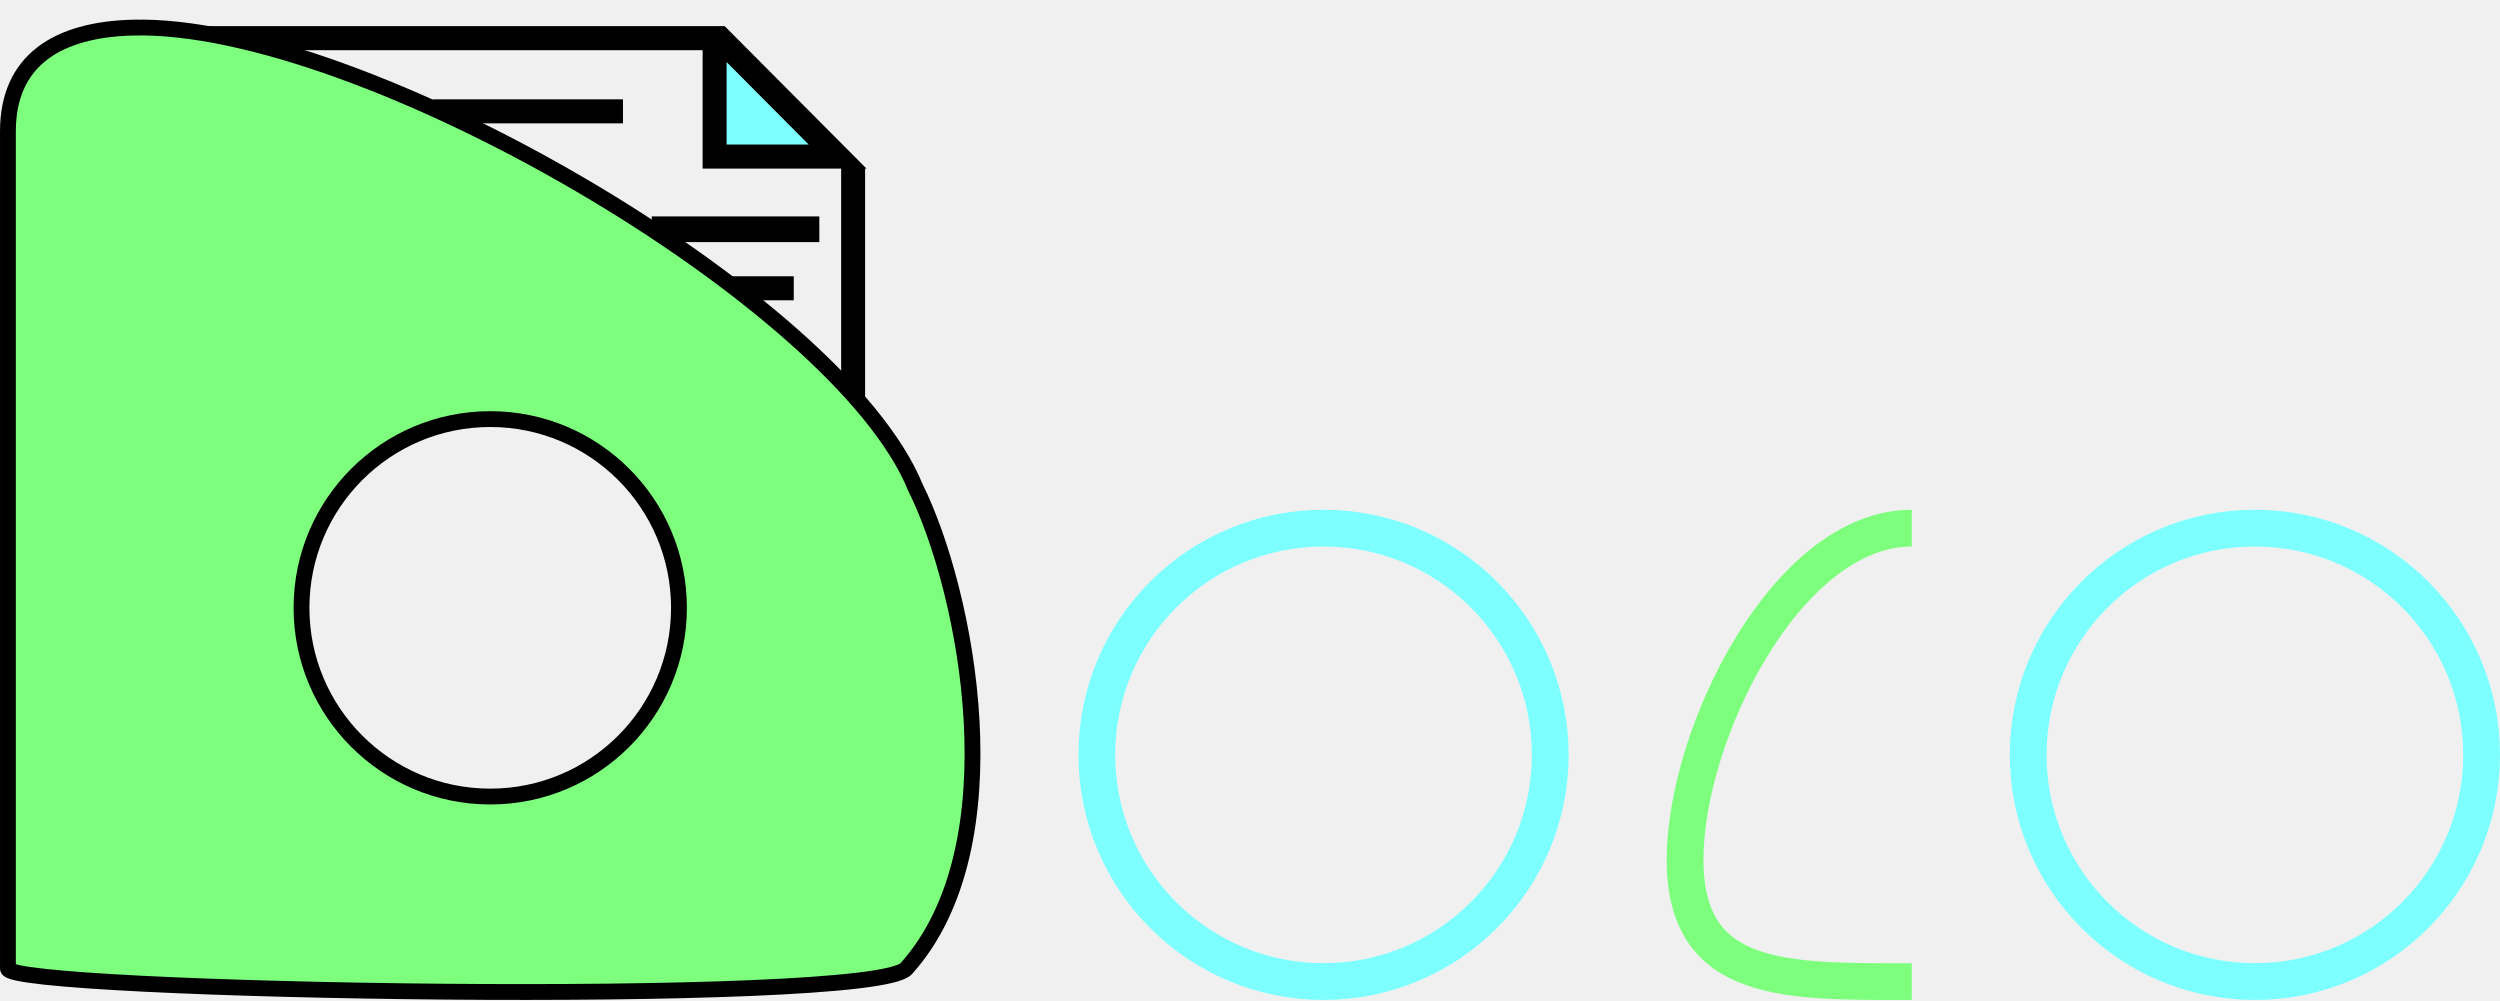
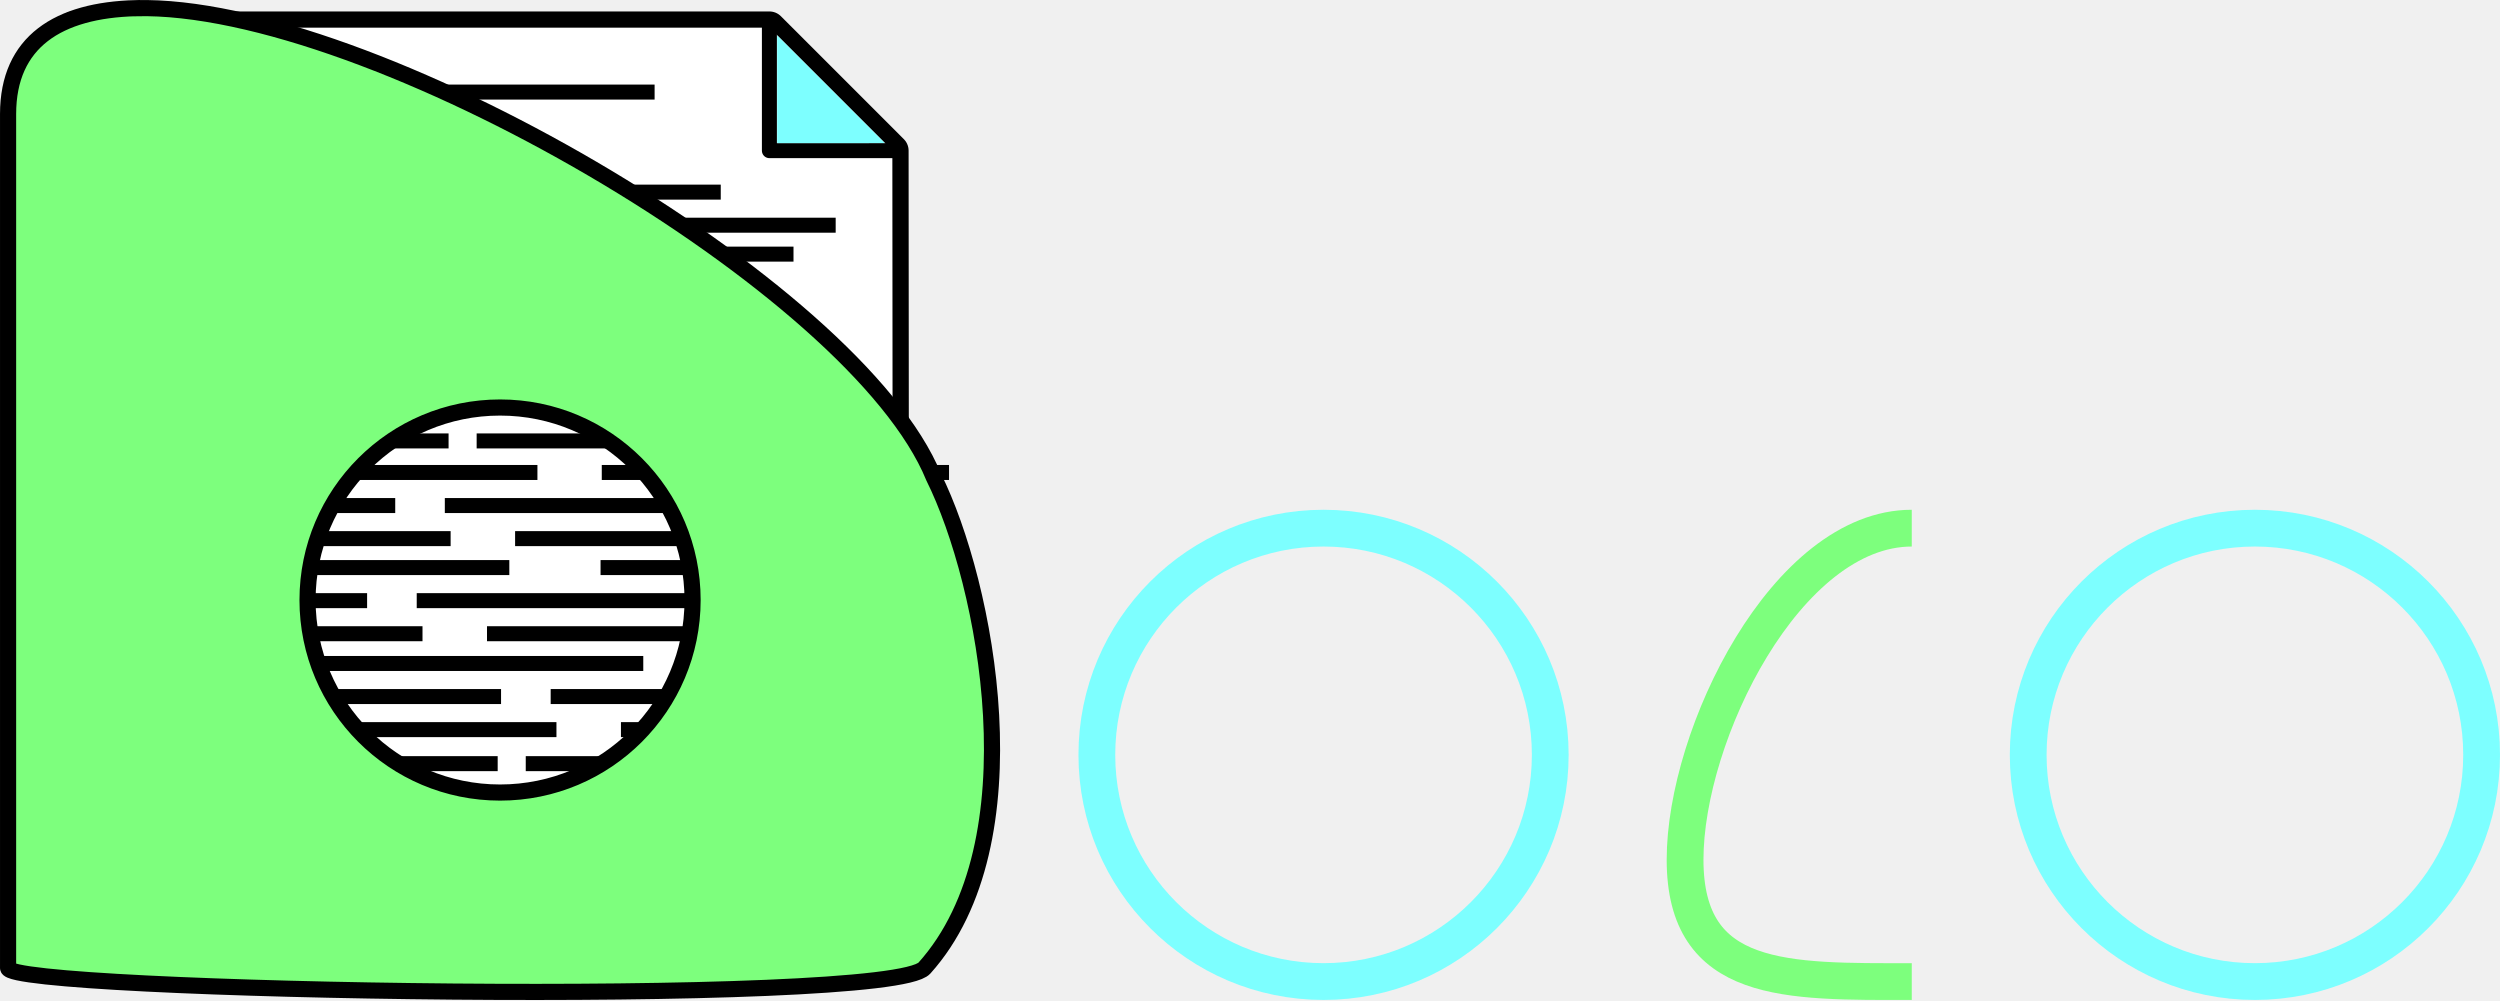
<svg xmlns="http://www.w3.org/2000/svg" width="100mm" height="40mm" viewBox="0 0 100 40" version="1.1" id="svg8">
-   <defs id="defs2" />
+   <defs id="defs2">
+     <marker style="overflow:visible" id="Arrow1Lstart" refX="0.0" refY="0.0" orient="auto">
+       <path transform="scale(0.8) translate(12.5,0)" style="fill-rule:evenodd;stroke:#000000;stroke-width:1pt;stroke-opacity:1;fill:#000000;fill-opacity:1" d="M 0.0,0.0 L 5.0,-5.0 L -12.5,0.0 L 5.0,5.0 L 0.0,0.0 z " id="path832" />
+     </marker>
+     <marker style="overflow:visible" id="Arrow1Lstart-0" refX="0.0" refY="0.0" orient="auto">
+       <path transform="scale(0.8) translate(12.5,0)" style="fill-rule:evenodd;stroke:#000000;stroke-width:1pt;stroke-opacity:1;fill:#000000;fill-opacity:1" d="M 0.0,0.0 L 5.0,-5.0 L -12.5,0.0 L 5.0,5.0 L 0.0,0.0 z " id="path832-9" />
+     </marker>
+   </defs>
  <g id="layer2" style="display:inline" transform="translate(0,-257)" />
  <g id="layer1" style="display:inline" transform="translate(0,-257)">
-     <g id="g4757" transform="matrix(1.960742,0,0,1.960758,0.0014441,-285.3469)">
-       <g style="fill:#7dffff;fill-opacity:1" transform="matrix(1.073897,0,0,1.078778,-111.9648,166.0449)" id="g4629">
-         <g style="fill:#7dffff;fill-opacity:1" id="g844" transform="matrix(1.716449,0,0,1.716449,-61.65097,75.38438)">
-           <path id="path838" d="m 98.132,16.208 h 6.493 l 1.304,1.304 h -1.361 v -1.262" style="fill:#7dffff;fill-opacity:1;stroke:#000000;stroke-width:0.265px;stroke-linecap:butt;stroke-linejoin:miter;stroke-opacity:1" />
-           <path id="path840" d="m 106.101,17.63 v 2.588" style="fill:#7dffff;fill-opacity:1;stroke:#000000;stroke-width:0.265px;stroke-linecap:butt;stroke-linejoin:miter;stroke-opacity:1" />
-         </g>
-         <path style="fill:#7dffff;fill-opacity:1;stroke:#000000;stroke-width:0.454px;stroke-linecap:butt;stroke-linejoin:miter;stroke-opacity:1" d="m 112.485,104.588 h 3.609" id="path848" />
-         <path style="fill:#7dffff;fill-opacity:1;stroke:#000000;stroke-width:0.486px;stroke-linecap:butt;stroke-linejoin:miter;stroke-opacity:1" d="m 116.641,106.818 h 3.183" id="path850" />
-         <path style="fill:#7dffff;fill-opacity:1;stroke:#000000;stroke-width:0.454px;stroke-linecap:butt;stroke-linejoin:miter;stroke-opacity:1" d="m 118.081,107.934 h 1.257" id="path852" />
-       </g>
-       <path id="path836" transform="scale(0.2645833)" d="m 10.258,1047.547 c -5.843,0.149 -9.65,2.53 -9.65,8.006 v 64.549 c 0,1.785 66.611,2.959 69.268,0 8.508,-9.479 4.69,-29.067 0.699,-37.105 -5.898,-14.456 -42.788,-35.897 -60.316,-35.449 z m 27.537,30.186 a 14.552,14.552 0 0 1 14.553,14.551 14.552,14.552 0 0 1 -14.553,14.553 14.552,14.552 0 0 1 -14.551,-14.553 14.552,14.552 0 0 1 14.551,-14.551 z" style="display:inline;fill:#7dff7d;fill-opacity:1;stroke:#000000;stroke-width:1.22;stroke-linecap:butt;stroke-linejoin:miter;stroke-miterlimit:4;stroke-dasharray:none;stroke-opacity:1" />
-     </g>
    <ellipse style="opacity:1;fill:none;fill-opacity:1;stroke:#7dffff;stroke-width:1.471;stroke-miterlimit:4;stroke-dasharray:none;stroke-opacity:1" id="path4759" cx="52.942" cy="287.194" rx="9.068" ry="9.068" />
    <path style="opacity:1;fill:none;fill-opacity:1;stroke:#7dff7d;stroke-width:1.471;stroke-miterlimit:4;stroke-dasharray:none;stroke-opacity:1" d="m 76.471,296.263 c -5.008,0 -9.068,0.132 -9.068,-4.876 0,-5.008 4.06,-13.261 9.068,-13.261" id="ellipse4761" />
    <ellipse style="opacity:1;fill:none;fill-opacity:1;stroke:#7dffff;stroke-width:1.471;stroke-miterlimit:4;stroke-dasharray:none;stroke-opacity:1" id="ellipse4763" cx="90.196" cy="287.194" rx="9.068" ry="9.068" />
+     <g id="g992" transform="translate(0,257)">
+       <g transform="translate(0,-257)" style="display:inline" id="layer2-0">
+         <g style="fill:#ffffff;fill-opacity:1" id="g1122">
+           <path style="fill:#ffffff;fill-opacity:1;stroke:#000000;stroke-width:1.3;stroke-linecap:round;stroke-linejoin:round;stroke-miterlimit:4;stroke-dasharray:none;stroke-opacity:1;paint-order:stroke markers fill" d="m 35.694,263.026 0.025,32.179 H 2.929 V 258.108 H 30.776 l 4.918,4.918" id="path830" />
+           <path style="fill:#ffffff;fill-opacity:1;stroke:#000000;stroke-width:0.6;stroke-linecap:round;stroke-linejoin:round;stroke-miterlimit:4;stroke-dasharray:none;stroke-opacity:1;paint-order:normal" d="m 30.776,258.108 v 4.918 h 4.918" id="path1118" />
+         </g>
+         <path id="path1152" d="M 7.607,275.899 H 21.497" style="fill:none;stroke:#000000;stroke-width:0.6;stroke-linecap:butt;stroke-linejoin:miter;stroke-miterlimit:4;stroke-dasharray:none;stroke-opacity:1" />
+         <path style="fill:none;stroke:#000000;stroke-width:0.6;stroke-linecap:butt;stroke-linejoin:miter;stroke-miterlimit:4;stroke-dasharray:none;stroke-opacity:1" d="M 17.793,277.222 H 31.684" id="path1154" />
+         <path id="path1156" d="M 1.918,277.222 H 15.809" style="fill:none;stroke:#000000;stroke-width:0.6;stroke-linecap:butt;stroke-linejoin:miter;stroke-miterlimit:4;stroke-dasharray:none;stroke-opacity:1" />
+         <path style="fill:none;stroke:#000000;stroke-width:0.6;stroke-linecap:butt;stroke-linejoin:miter;stroke-miterlimit:4;stroke-dasharray:none;stroke-opacity:1" d="M 4.134,278.545 H 18.025" id="path1158" />
+         <path id="path1160" d="M 20.604,278.545 H 34.495" style="fill:none;stroke:#000000;stroke-width:0.6;stroke-linecap:butt;stroke-linejoin:miter;stroke-miterlimit:4;stroke-dasharray:none;stroke-opacity:1" />
+         <path style="fill:none;stroke:#000000;stroke-width:0.6;stroke-linecap:butt;stroke-linejoin:miter;stroke-miterlimit:4;stroke-dasharray:none;stroke-opacity:1" d="M 6.482,279.703 H 20.373" id="path1162" />
+         <path id="path1164" d="M 16.669,281.026 H 30.559" style="fill:none;stroke:#000000;stroke-width:0.6;stroke-linecap:butt;stroke-linejoin:miter;stroke-miterlimit:4;stroke-dasharray:none;stroke-opacity:1" />
+         <path style="fill:none;stroke:#000000;stroke-width:0.6;stroke-linecap:butt;stroke-linejoin:miter;stroke-miterlimit:4;stroke-dasharray:none;stroke-opacity:1" d="M 0.794,281.026 H 14.684" id="path1166" />
+         <path id="path1168" d="M 3.01,282.349 H 16.9" style="fill:none;stroke:#000000;stroke-width:0.6;stroke-linecap:butt;stroke-linejoin:miter;stroke-miterlimit:4;stroke-dasharray:none;stroke-opacity:1" />
+         <path style="fill:none;stroke:#000000;stroke-width:0.6;stroke-linecap:butt;stroke-linejoin:miter;stroke-miterlimit:4;stroke-dasharray:none;stroke-opacity:1" d="M 19.48,282.349 H 33.371" id="path1170" />
+         <path id="path1172" d="M 11.84,283.539 H 25.731" style="fill:none;stroke:#000000;stroke-width:0.6;stroke-linecap:butt;stroke-linejoin:miter;stroke-miterlimit:4;stroke-dasharray:none;stroke-opacity:1" />
+         <path style="fill:none;stroke:#000000;stroke-width:0.6;stroke-linecap:butt;stroke-linejoin:miter;stroke-miterlimit:4;stroke-dasharray:none;stroke-opacity:1" d="M 22.027,284.862 H 35.917" id="path1174" />
+         <path id="path1176" d="M 6.152,284.862 H 20.042" style="fill:none;stroke:#000000;stroke-width:0.6;stroke-linecap:butt;stroke-linejoin:miter;stroke-miterlimit:4;stroke-dasharray:none;stroke-opacity:1" />
+         <path style="fill:none;stroke:#000000;stroke-width:0.6;stroke-linecap:butt;stroke-linejoin:miter;stroke-miterlimit:4;stroke-dasharray:none;stroke-opacity:1" d="M 8.367,286.185 H 22.258" id="path1178" />
+         <path id="path1180" d="M 24.838,286.185 H 38.728" style="fill:none;stroke:#000000;stroke-width:0.6;stroke-linecap:butt;stroke-linejoin:miter;stroke-miterlimit:4;stroke-dasharray:none;stroke-opacity:1" />
+         <path id="path1184" d="M 24.022,279.703 H 37.912" style="fill:none;stroke:#000000;stroke-width:0.6;stroke-linecap:butt;stroke-linejoin:miter;stroke-miterlimit:4;stroke-dasharray:none;stroke-opacity:1" />
+         <path style="fill:none;stroke:#000000;stroke-width:0.6;stroke-linecap:butt;stroke-linejoin:miter;stroke-miterlimit:4;stroke-dasharray:none;stroke-opacity:1" d="M 24.071,275.899 H 37.961" id="path1186" />
+         <path style="fill:none;stroke:#000000;stroke-width:0.6;stroke-linecap:butt;stroke-linejoin:miter;stroke-miterlimit:4;stroke-dasharray:none;stroke-opacity:1" d="M 4.052,274.637 H 17.943" id="path1188" />
+         <path id="path1190" d="M 19.066,274.637 H 32.957" style="fill:none;stroke:#000000;stroke-width:0.6;stroke-linecap:butt;stroke-linejoin:miter;stroke-miterlimit:4;stroke-dasharray:none;stroke-opacity:1" />
+         <path id="path1192" d="M 6.017,287.546 H 19.907" style="fill:none;stroke:#000000;stroke-width:0.6;stroke-linecap:butt;stroke-linejoin:miter;stroke-miterlimit:4;stroke-dasharray:none;stroke-opacity:1" />
+         <path style="fill:none;stroke:#000000;stroke-width:0.6;stroke-linecap:butt;stroke-linejoin:miter;stroke-miterlimit:4;stroke-dasharray:none;stroke-opacity:1" d="M 21.03,287.546 H 34.921" id="path1194" />
+         <path style="fill:none;stroke:#000000;stroke-width:0.6;stroke-linecap:butt;stroke-linejoin:miter;stroke-miterlimit:4;stroke-dasharray:none;stroke-opacity:1" d="M 14.939,264.685 H 28.83" id="path1196" />
+         <path id="path1198" d="M 19.536,266.008 H 33.427" style="fill:none;stroke:#000000;stroke-width:0.6;stroke-linecap:butt;stroke-linejoin:miter;stroke-miterlimit:4;stroke-dasharray:none;stroke-opacity:1" />
+         <path id="path1200" d="M 17.849,267.165 H 31.74" style="fill:none;stroke:#000000;stroke-width:0.6;stroke-linecap:butt;stroke-linejoin:miter;stroke-miterlimit:4;stroke-dasharray:none;stroke-opacity:1" />
+         <path style="fill:none;stroke:#000000;stroke-width:0.6;stroke-linecap:butt;stroke-linejoin:miter;stroke-miterlimit:4;stroke-dasharray:none;stroke-opacity:1" d="M 12.293,260.683 H 26.184" id="path1202" />
+         <path transform="matrix(0.2645833,0,0,0.2645833,0,257)" id="path880" d="M 117.493,13.498 V 5.356 l 8.132,8.132 c 4.472,4.472 8.132,8.137 8.132,8.143 0,0.006 -3.659,0.011 -8.132,0.011 h -8.132 z" style="opacity:1;fill:#7dffff;fill-opacity:1;stroke:none;stroke-width:0.1;stroke-linecap:round;stroke-linejoin:round;stroke-miterlimit:4;stroke-dasharray:none;stroke-opacity:1;paint-order:normal" />
+       </g>
+       <g transform="translate(0,-257)" style="display:inline" id="layer1-6">
+         <g transform="matrix(2.000058,0,0,2.000075,0.00147306,-297.0211)" id="g4757-2">
+           <g id="g4629-6" transform="matrix(1.073897,0,0,1.078778,-111.9648,166.0449)" style="fill:#7dffff;fill-opacity:1">
+             <g transform="matrix(1.716449,0,0,1.716449,-61.65097,75.38438)" id="g844-1" style="fill:#7dffff;fill-opacity:1" />
+           </g>
+           <path style="display:inline;fill:#7dff7d;fill-opacity:1;stroke:#000000;stroke-width:1.22;stroke-linecap:butt;stroke-linejoin:miter;stroke-miterlimit:4;stroke-dasharray:none;stroke-opacity:1" d="m 10.258,1047.547 c -5.843,0.149 -9.65,2.53 -9.65,8.006 v 64.549 c 0,1.785 66.611,2.959 69.268,0 8.508,-9.479 4.69,-29.067 0.699,-37.105 -5.898,-14.456 -42.788,-35.897 -60.316,-35.449 z m 27.537,30.186 a 14.552,14.552 0 0 1 14.553,14.551 14.552,14.552 0 0 1 -14.553,14.553 14.552,14.552 0 0 1 -14.551,-14.553 14.552,14.552 0 0 1 14.551,-14.551 z" transform="scale(0.2645833)" id="path836-8" />
+         </g>
+       </g>
+     </g>
  </g>
</svg>
